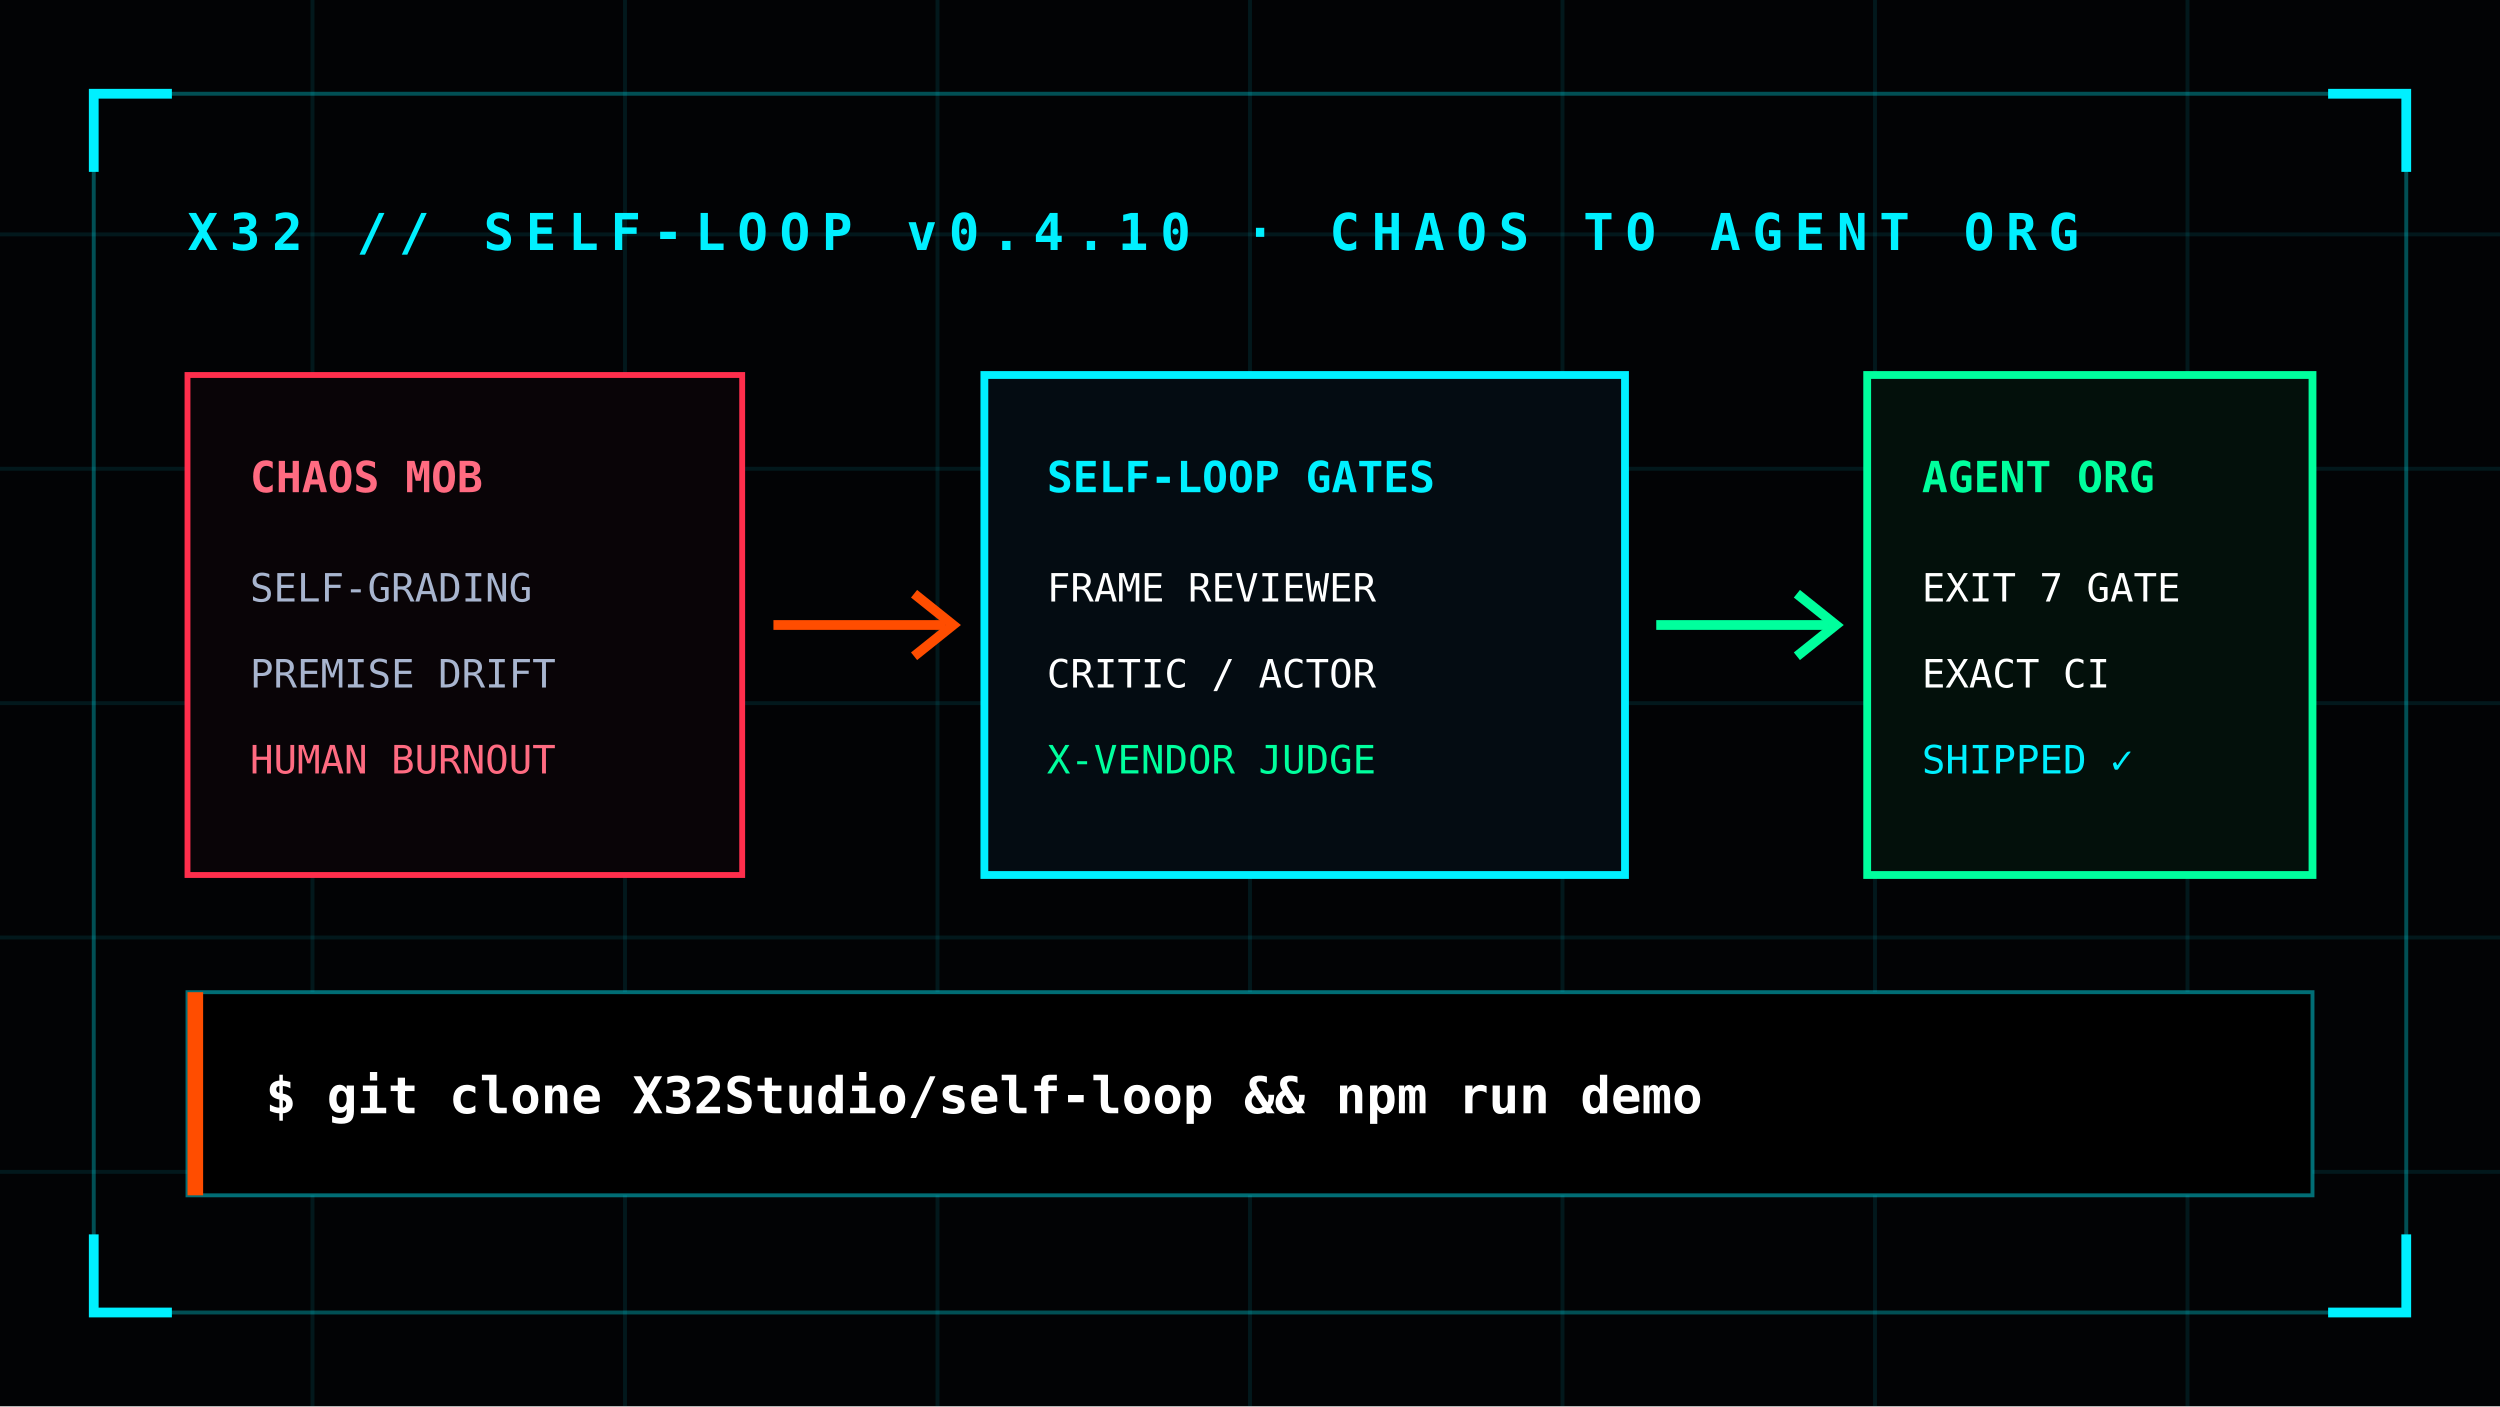
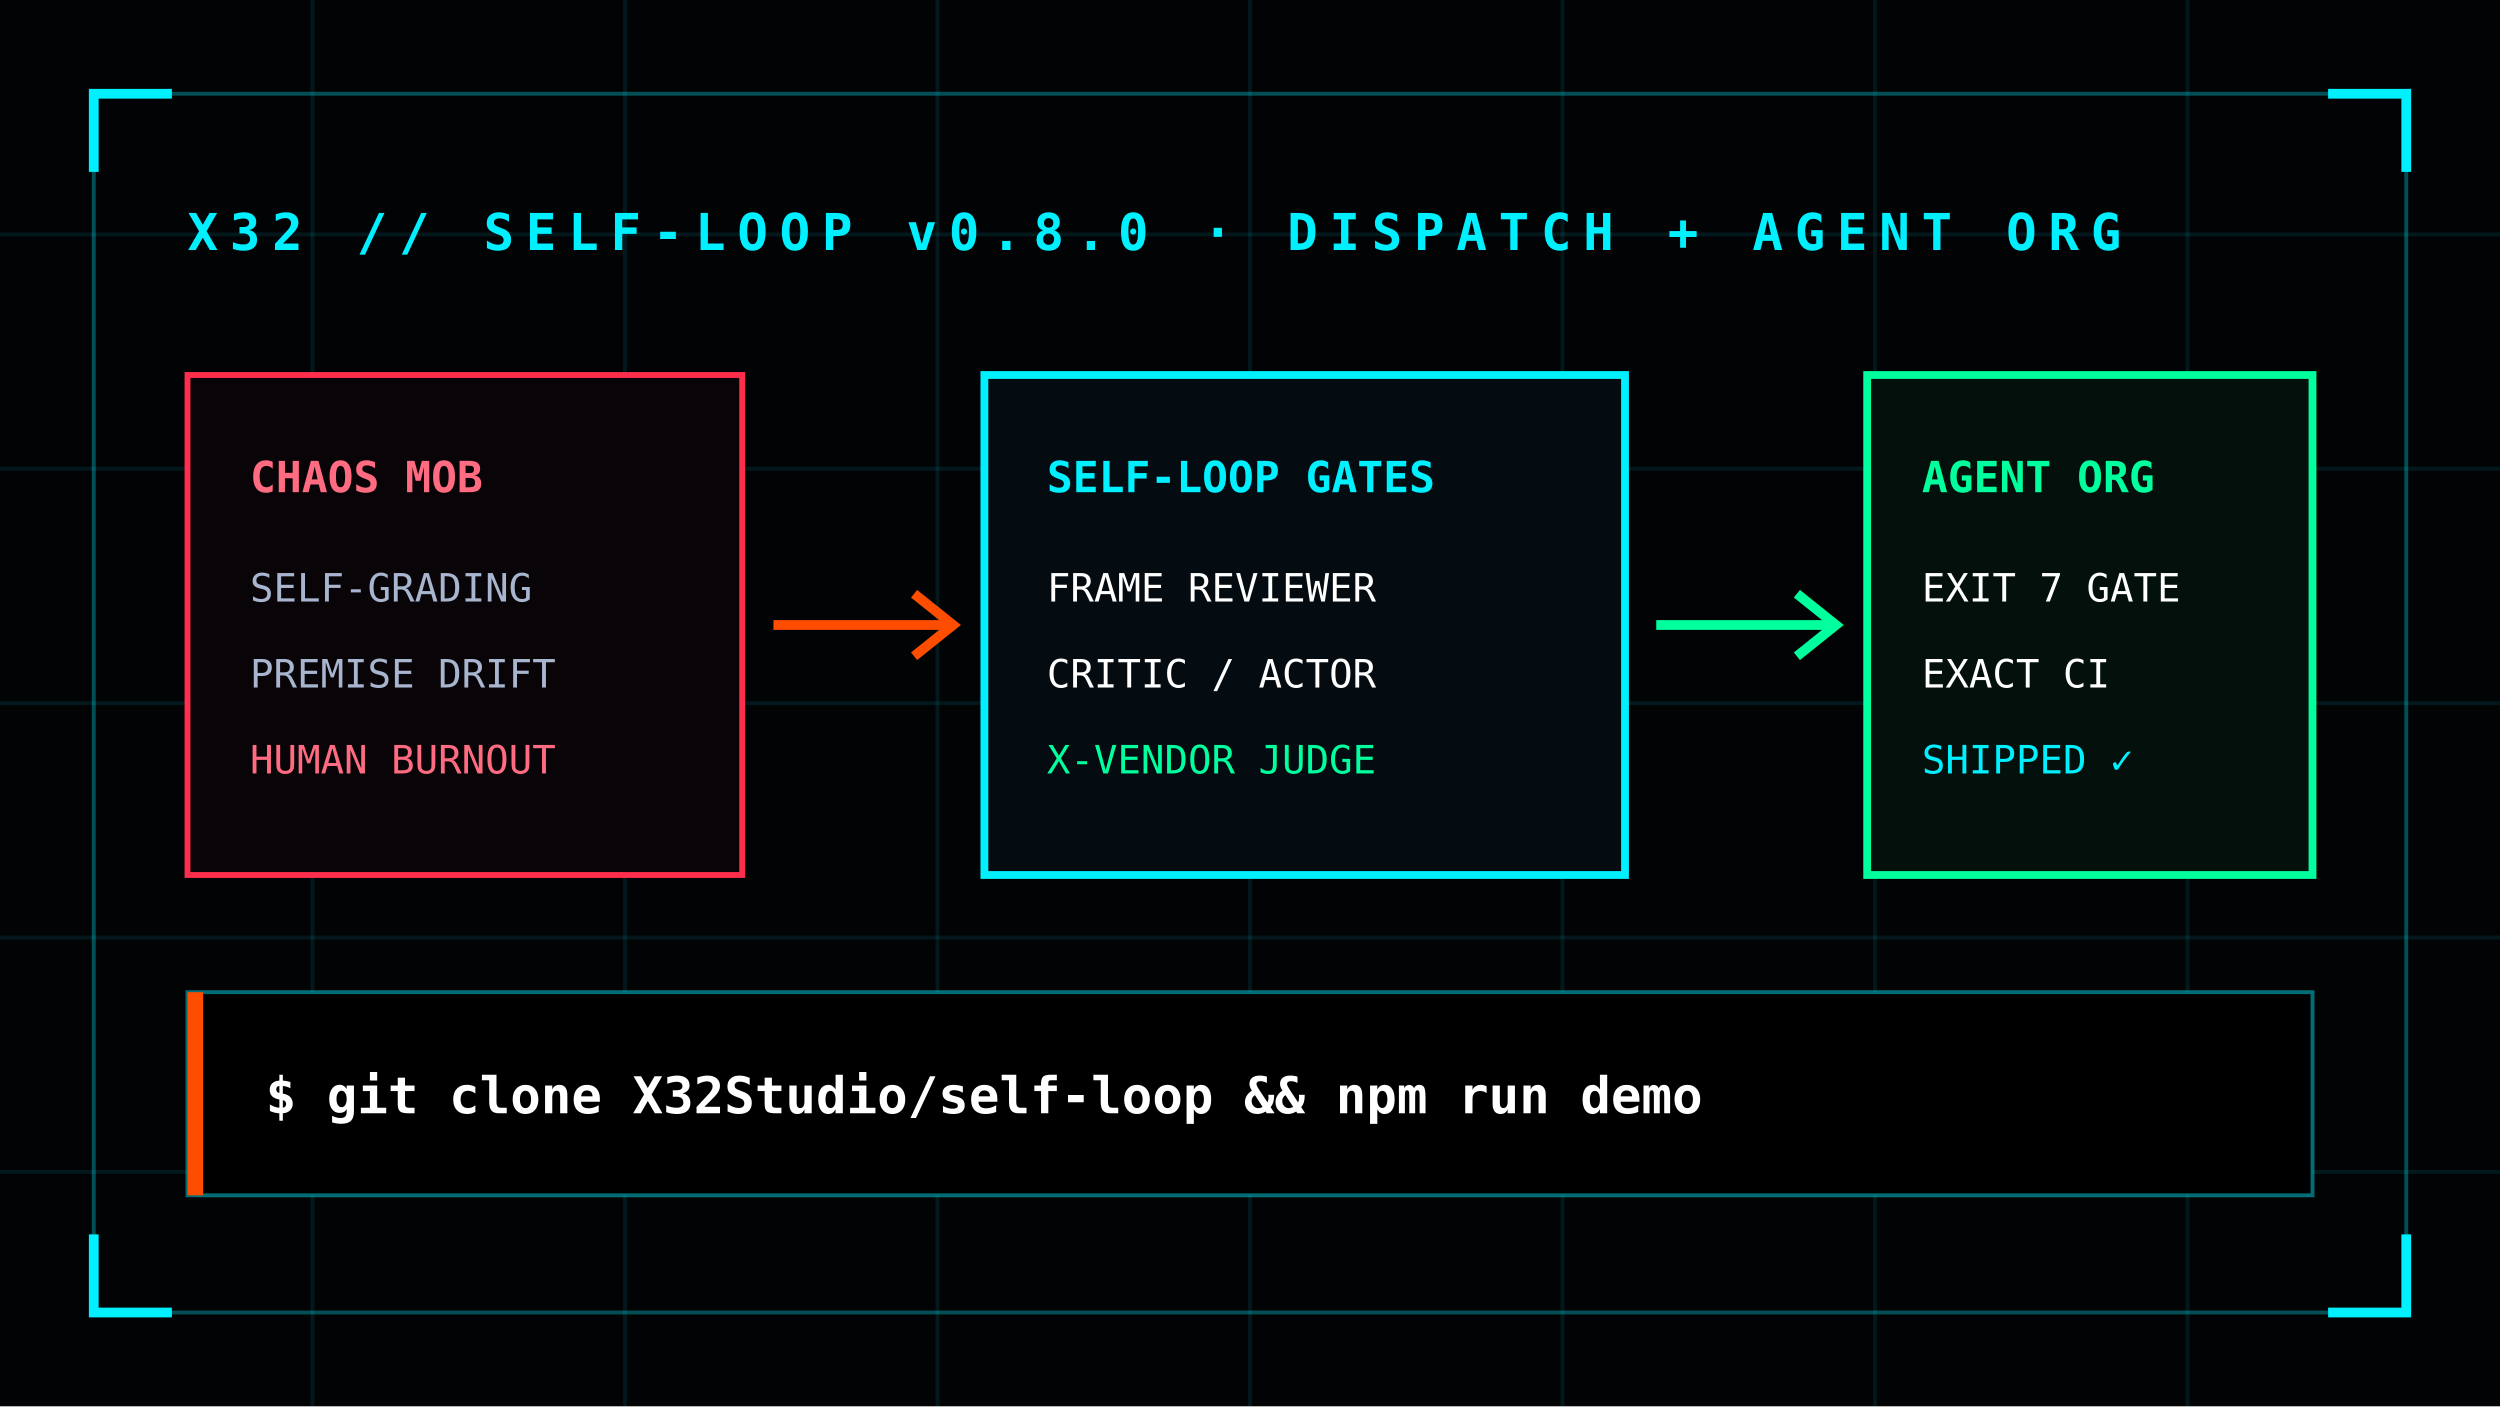
<svg xmlns="http://www.w3.org/2000/svg" viewBox="0 0 640 360" fill="none">
  <rect width="640" height="360" fill="#020305" />
  <g stroke="#00f0ff" stroke-opacity="0.09" stroke-width="1">
    <path d="M0 60H640M0 120H640M0 180H640M0 240H640M0 300H640" />
    <path d="M80 0V360M160 0V360M240 0V360M320 0V360M400 0V360M480 0V360M560 0V360" />
  </g>
  <rect x="24" y="24" width="592" height="312" stroke="#00f0ff" stroke-opacity="0.32" stroke-width="1" />
  <path d="M24 44V24H44M596 24H616V44M24 316V336H44M596 336H616V316" stroke="#00f0ff" stroke-width="2.5" />
-   <text x="48" y="64" fill="#00f0ff" font-family="monospace" font-size="13" font-weight="700" letter-spacing="3">X32 // SELF-LOOP v0.4.10 · CHAOS TO AGENT ORG</text>
+   <text x="48" y="64" fill="#00f0ff" font-family="monospace" font-size="13" font-weight="700" letter-spacing="3">X32 // SELF-LOOP v0.8.0 · DISPATCH + AGENT ORG</text>
  <rect x="48" y="96" width="142" height="128" fill="#090407" stroke="#ff2e4c" stroke-width="1.5" />
  <text x="64" y="126" fill="#ff6b81" font-family="monospace" font-size="11" font-weight="700">CHAOS MOB</text>
  <text x="64" y="154" fill="#a8b5cf" font-family="monospace" font-size="10">SELF-GRADING</text>
  <text x="64" y="176" fill="#a8b5cf" font-family="monospace" font-size="10">PREMISE DRIFT</text>
  <text x="64" y="198" fill="#ff6b81" font-family="monospace" font-size="10">HUMAN BURNOUT</text>
  <path d="M198 160H242" stroke="#ff4d00" stroke-width="2.5" />
  <path d="M234 152L244 160L234 168" stroke="#ff4d00" stroke-width="2.5" />
  <rect x="252" y="96" width="164" height="128" fill="#040c12" stroke="#00f0ff" stroke-width="2" />
  <text x="268" y="126" fill="#00f0ff" font-family="monospace" font-size="11" font-weight="700">SELF-LOOP GATES</text>
  <text x="268" y="154" fill="#ffffff" font-family="monospace" font-size="10">FRAME REVIEWER</text>
  <text x="268" y="176" fill="#ffffff" font-family="monospace" font-size="10">CRITIC / ACTOR</text>
  <text x="268" y="198" fill="#00ff9d" font-family="monospace" font-size="10">X-VENDOR JUDGE</text>
  <path d="M424 160H468" stroke="#00ff9d" stroke-width="2.5" />
  <path d="M460 152L470 160L460 168" stroke="#00ff9d" stroke-width="2.5" />
  <rect x="478" y="96" width="114" height="128" fill="#03100b" stroke="#00ff9d" stroke-width="2" />
  <text x="492" y="126" fill="#00ff9d" font-family="monospace" font-size="11" font-weight="700">AGENT ORG</text>
  <text x="492" y="154" fill="#ffffff" font-family="monospace" font-size="10">EXIT 7 GATE</text>
  <text x="492" y="176" fill="#ffffff" font-family="monospace" font-size="10">EXACT CI</text>
  <text x="492" y="198" fill="#00f0ff" font-family="monospace" font-size="10">SHIPPED ✓</text>
  <rect x="48" y="254" width="544" height="52" fill="#000000" stroke="#00f0ff" stroke-opacity="0.45" stroke-width="1" />
  <rect x="48" y="254" width="4" height="52" fill="#ff4d00" />
  <text x="68" y="285" fill="#ffffff" font-family="monospace" font-size="13" font-weight="700">$ git clone X32Studio/self-loop &amp;&amp; npm run demo</text>
</svg>
